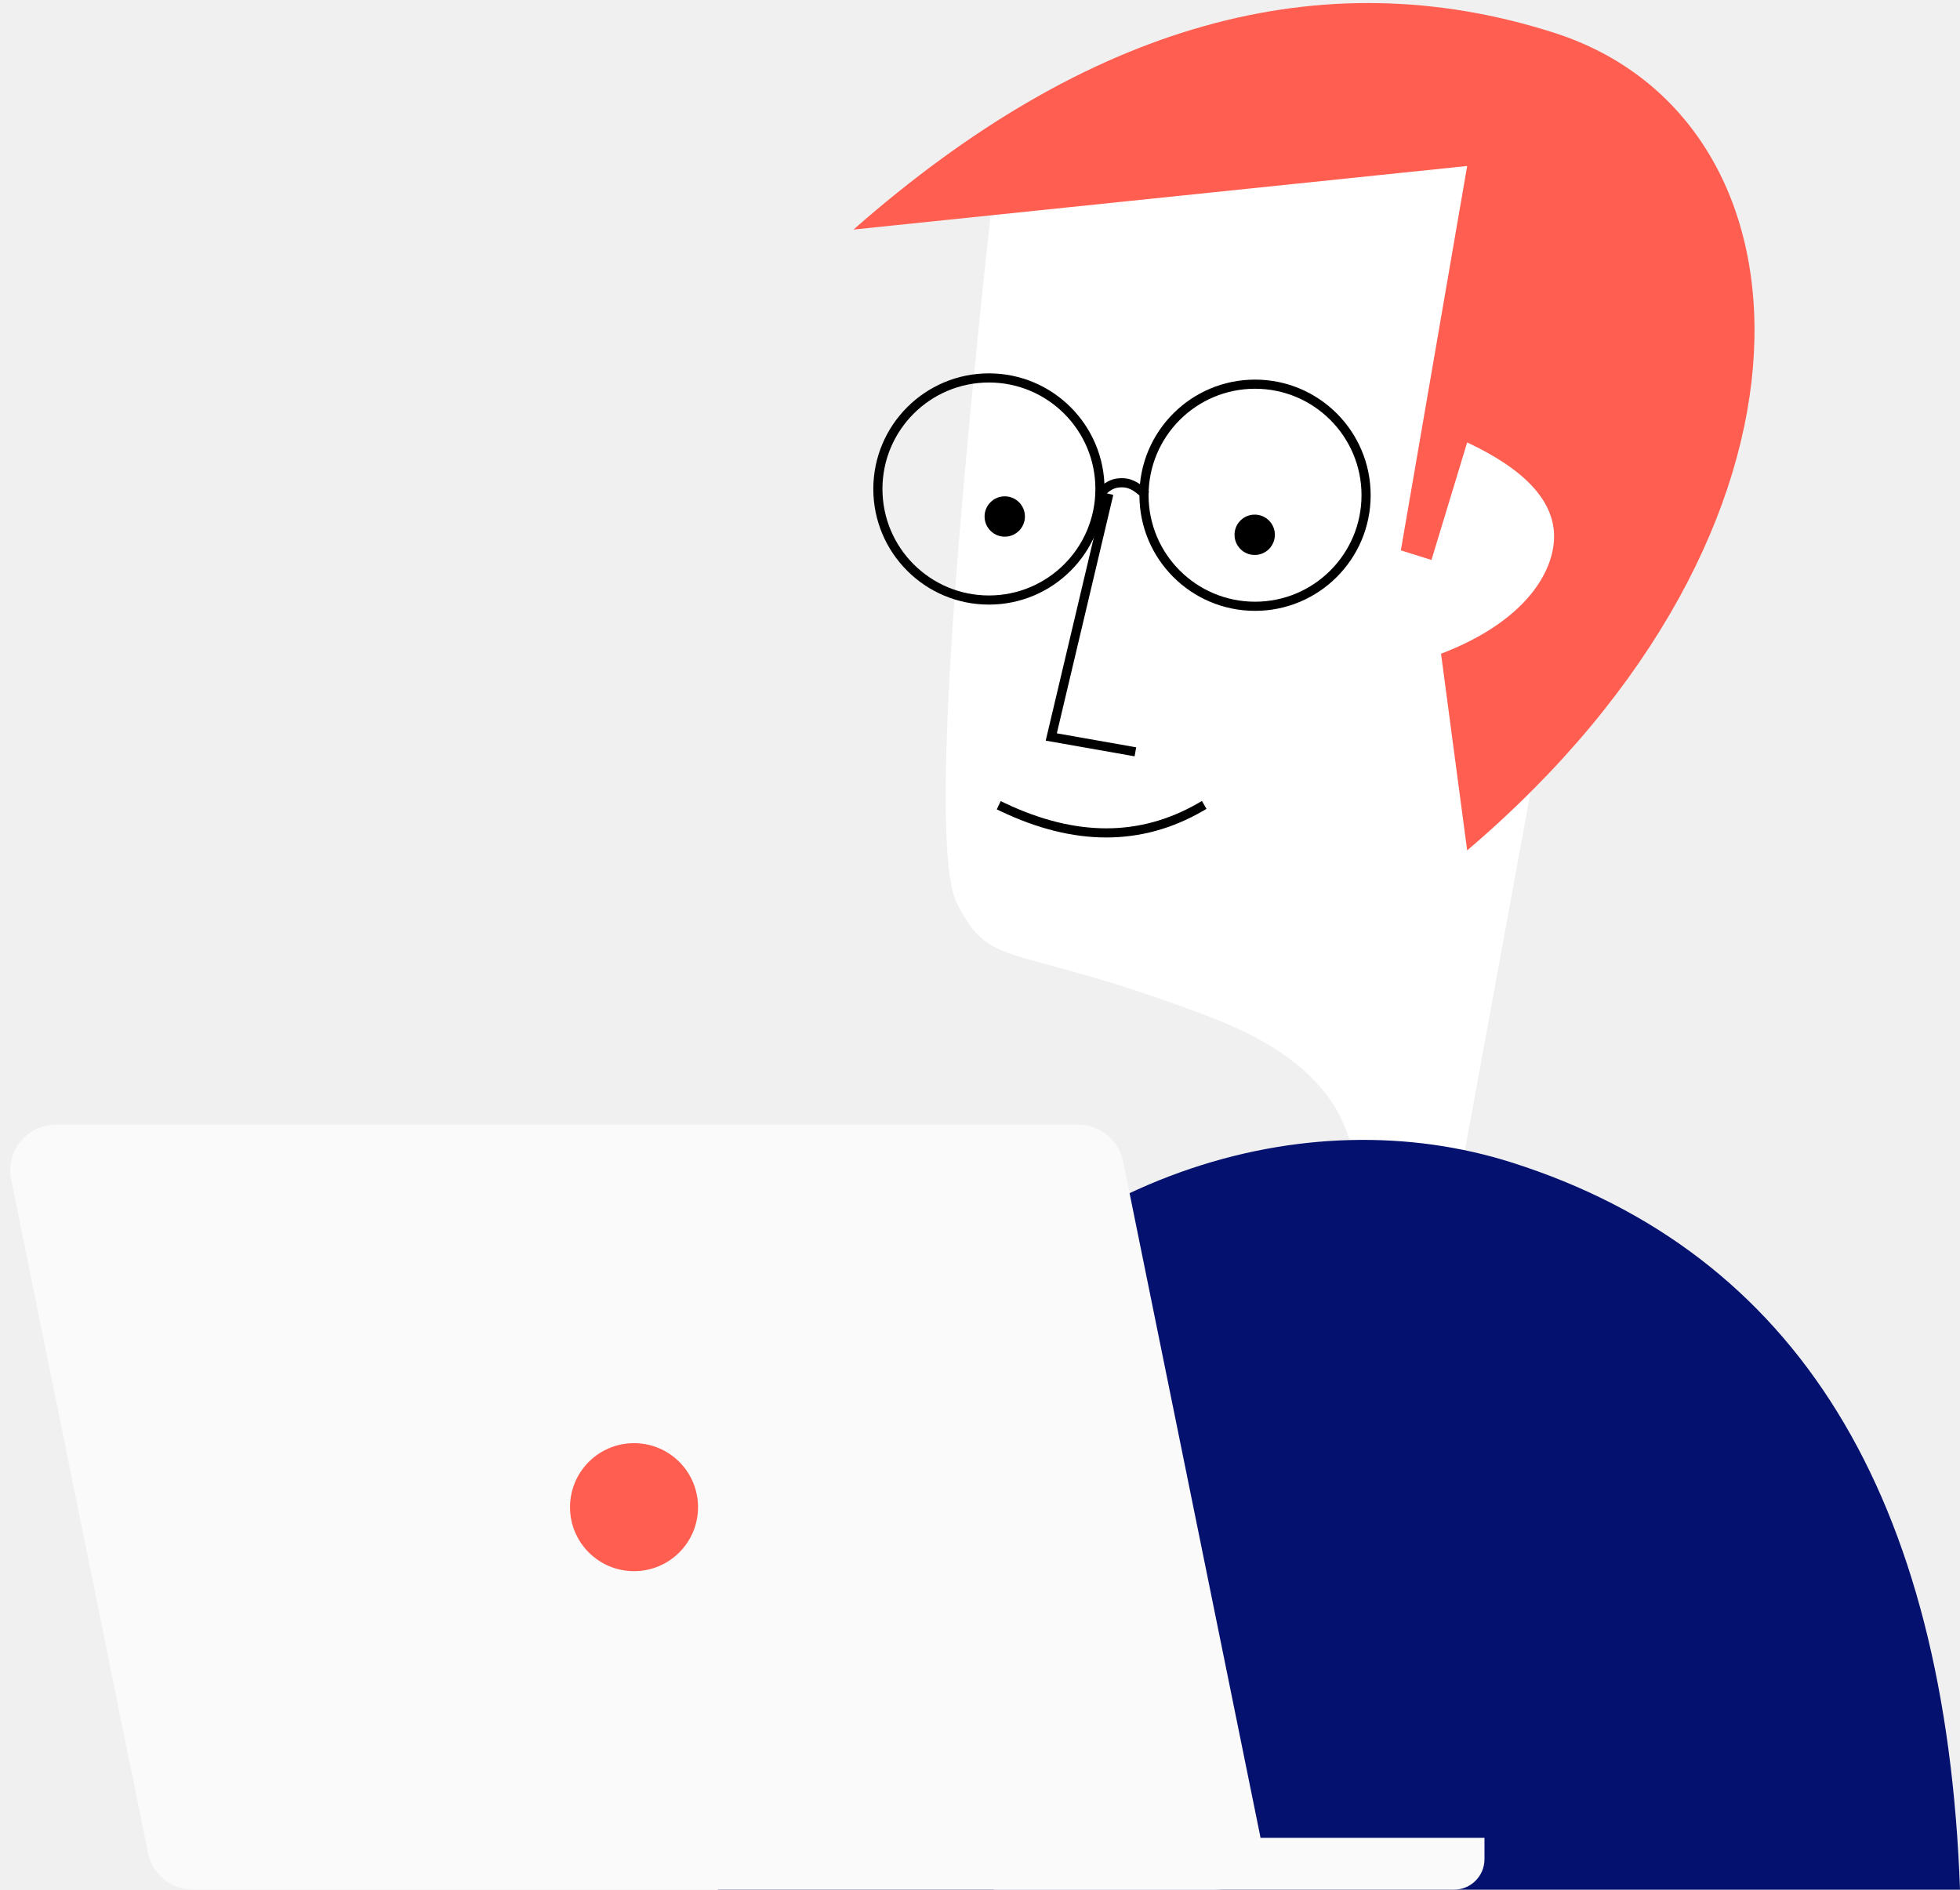
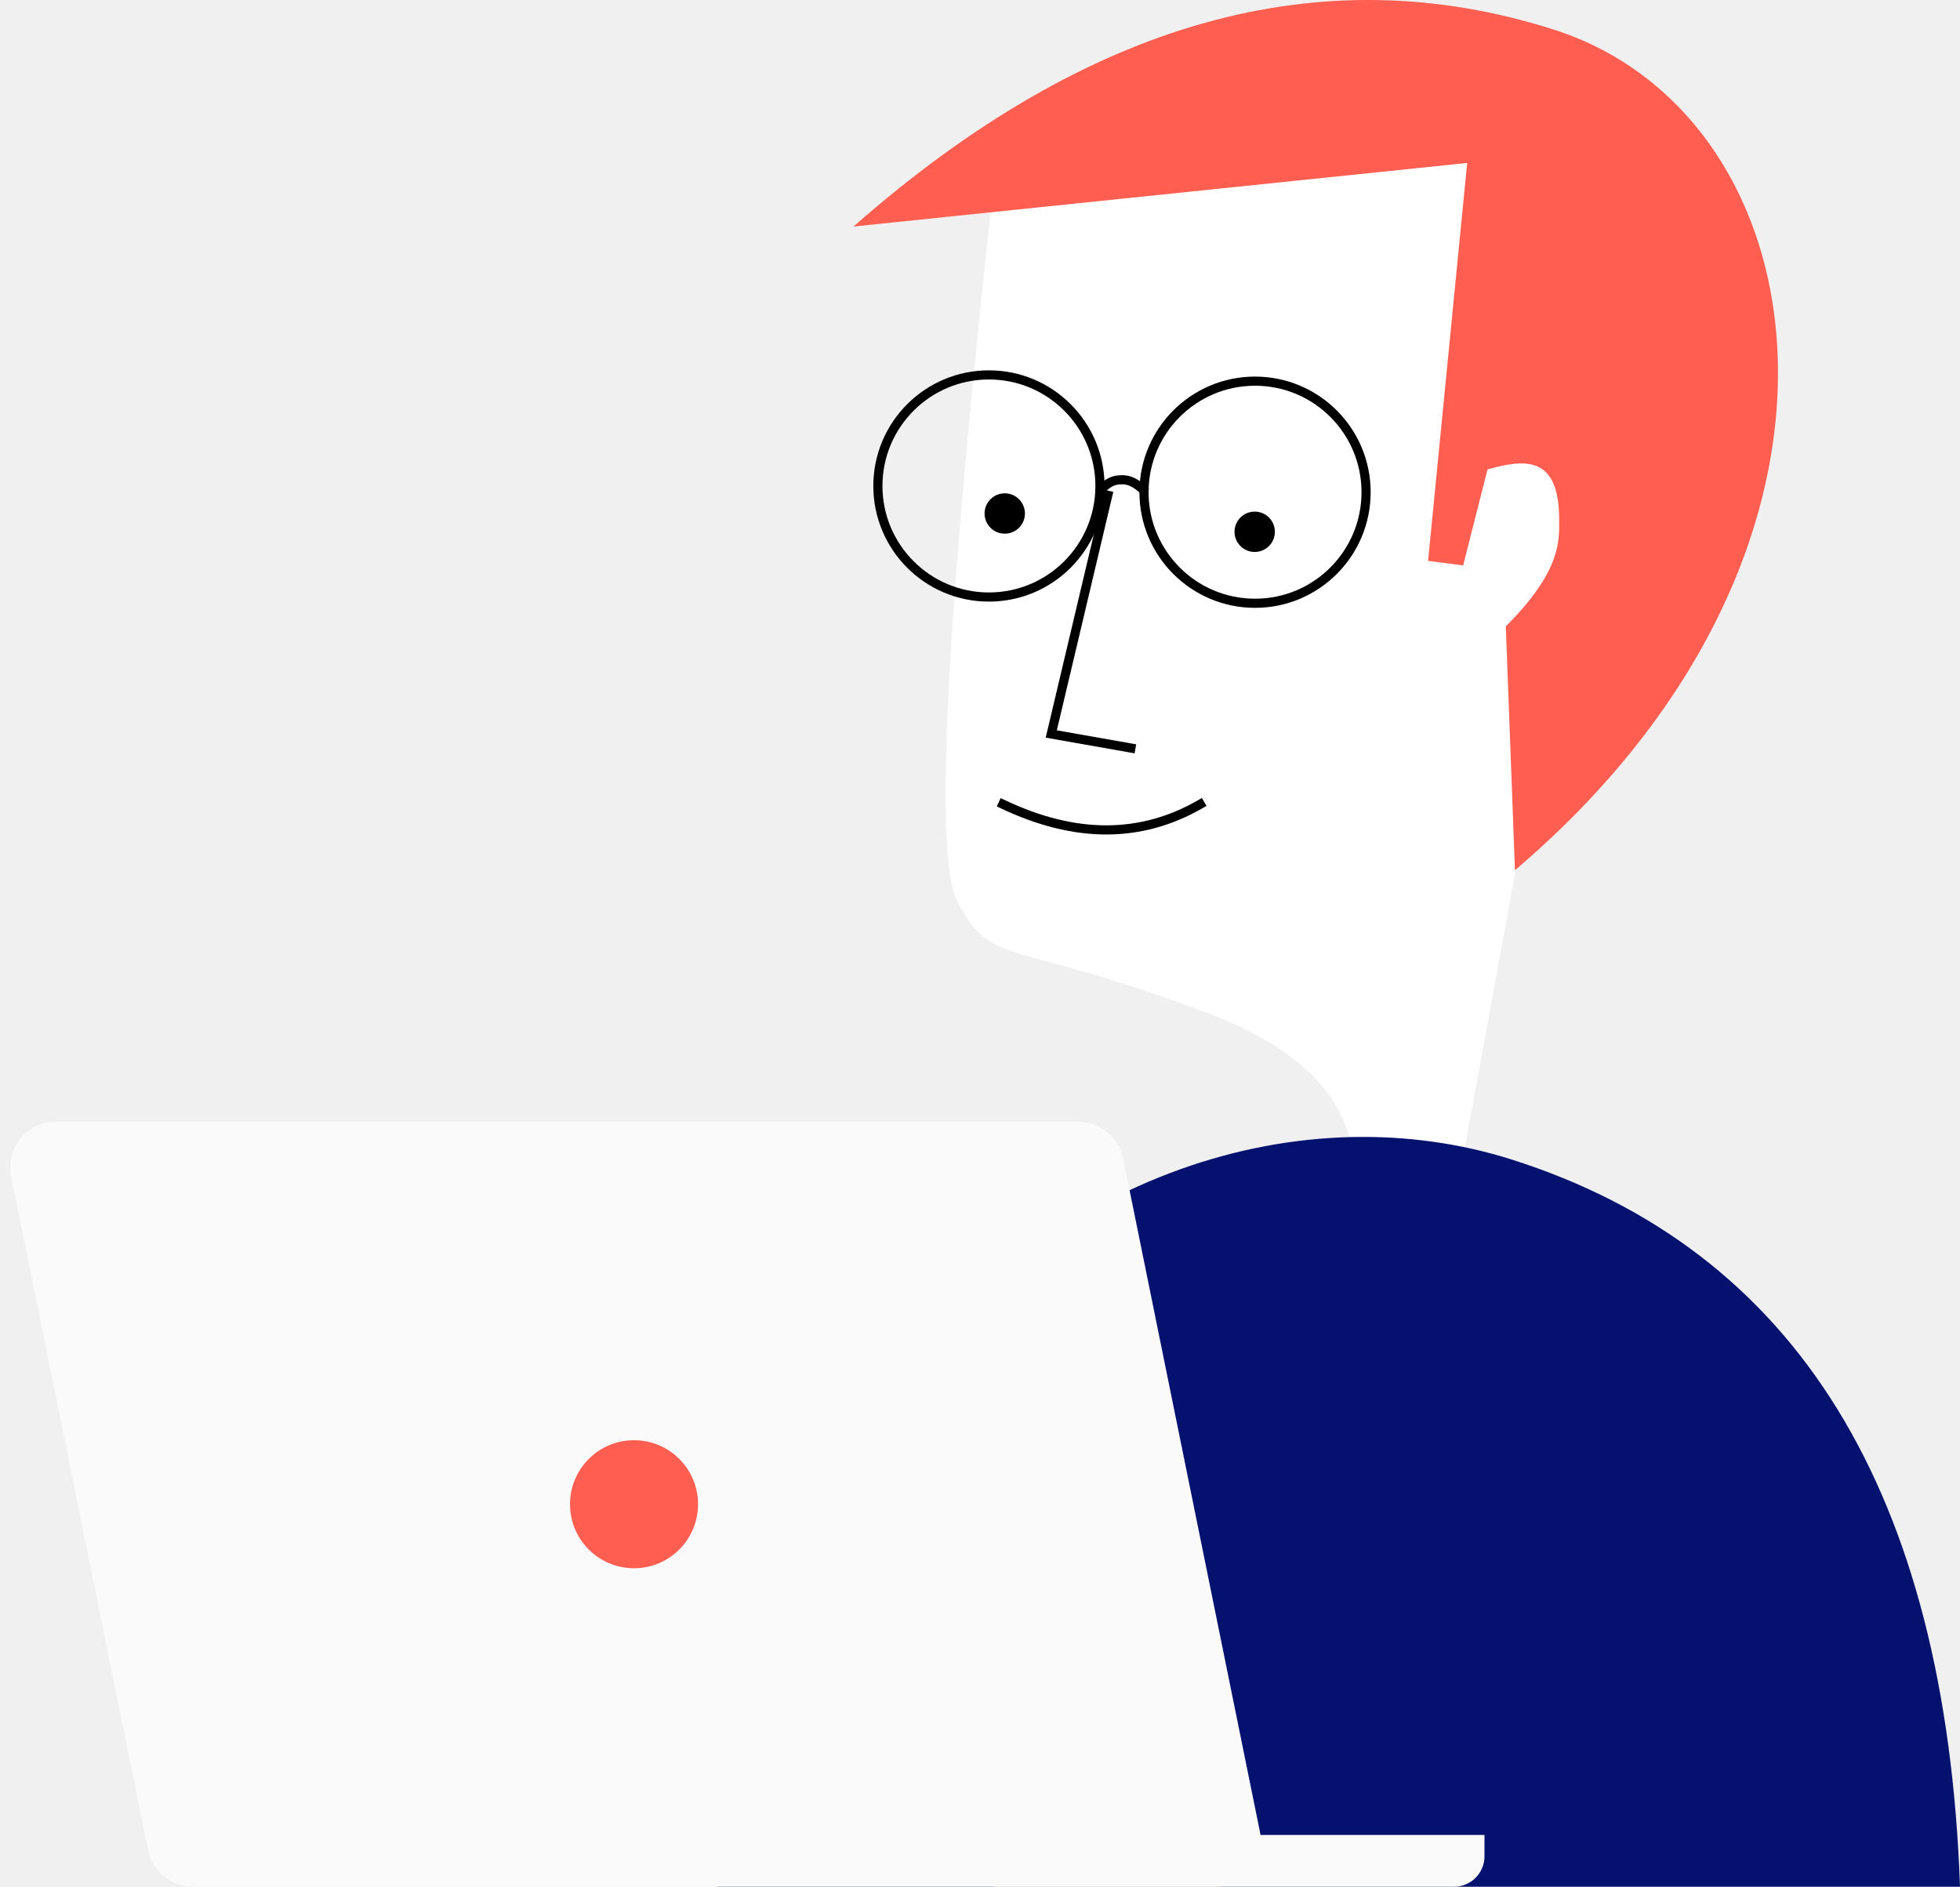
- <svg xmlns="http://www.w3.org/2000/svg" width="1286" height="1240" viewBox="0 0 1286 1240" fill="none">
-   <path d="M15.729 40.205C0.121 182.022 -3.871 260.399 3.753 275.337C15.186 297.743 20.771 287.354 86.958 312.574C127.217 327.914 141.775 352.704 130.631 386.946L144.32 385.995L150.235 381.413L165.167 384.411L194.748 223.046L223.744 107.376L181.852 0L74.496 20.95L15.729 40.205Z" transform="translate(620.477 42.3865) scale(2)" fill="white" />
-   <path d="M0 246C4.313 196.339 25.669 124.394 49.069 91.39C107.376 9.149 193.845 -13.748 260.494 7.435C353.892 37.119 402.894 116.641 407.5 246H0Z" transform="translate(471 748) scale(2)" fill="#04116E" />
-   <path d="M201.324 278.012C325.859 172.043 318.144 37.981 229.835 9.749C153.373 -14.695 76.761 6.828 0 74.318L201.324 53.462L179.563 179.578L189.609 182.718L201.324 144.156C220.332 153.079 229.835 163.361 229.835 175.001C229.835 186.64 220.388 202.943 192.748 213.484L201.324 278.012Z" transform="translate(560 2) scale(2)" fill="#FF5E50" />
-   <path d="M36.428 72.872C56.547 72.872 72.856 56.559 72.856 36.436C72.856 16.313 56.547 0 36.428 0C16.309 0 0 16.313 0 36.436C0 56.559 16.309 72.872 36.428 72.872Z" transform="translate(576 248) scale(2)" stroke="black" stroke-width="3" stroke-miterlimit="3" stroke-linecap="square" />
-   <path d="M36.428 72.872C56.547 72.872 72.856 56.559 72.856 36.436C72.856 16.313 56.547 0 36.428 0C16.309 0 0 16.313 0 36.436C0 56.559 16.309 72.872 36.428 72.872Z" transform="translate(750.606 252.098) scale(2)" stroke="black" stroke-width="3" stroke-miterlimit="3" stroke-linecap="square" />
-   <path d="M0 3.1C1.706 1.253 3.555 0.239 5.548 0.058C7.975 -0.166 10.165 0.146 13.474 3.1" transform="translate(722.773 316.785) scale(2)" stroke="black" stroke-width="3" stroke-miterlimit="3" stroke-linecap="square" />
-   <path d="M6.619 13.241C10.275 13.241 13.238 10.277 13.238 6.621C13.238 2.964 10.275 0 6.619 0C2.963 0 0 2.964 0 6.621C0 10.277 2.963 13.241 6.619 13.241Z" transform="translate(646 325.689) scale(2)" fill="black" />
-   <path d="M6.619 13.241C10.275 13.241 13.238 10.277 13.238 6.621C13.238 2.964 10.275 0 6.619 0C2.963 0 0 2.964 0 6.621C0 10.277 2.963 13.241 6.619 13.241Z" transform="translate(810 337.689) scale(2)" fill="black" />
-   <path d="M18.54 0L0 78.314L26.12 82.924" transform="translate(689.761 326.973) scale(2)" stroke="black" stroke-width="3" stroke-miterlimit="3" stroke-linecap="square" />
-   <path d="M0 0C23.655 11.24 45.24 11.24 64.756 0" transform="translate(658 529.689) scale(2)" stroke="black" stroke-width="3" stroke-miterlimit="3" stroke-linecap="square" />
-   <path d="M3.655 17.987C1.766 8.692 8.87 0 18.354 0H353.741C360.874 0 367.021 5.023 368.441 12.013L413.345 233.013C415.234 242.308 408.13 251 398.646 251H63.259C56.126 251 49.979 245.977 48.559 238.987L3.655 17.987Z" transform="translate(0 738) scale(2)" fill="#FAFAFA" />
-   <circle cx="21" cy="21" r="21" transform="translate(374 947) scale(2)" fill="#FF5E50" />
-   <path d="M0 0H161V7C161 12.523 156.523 17 151 17H0V0Z" transform="translate(652 1206) scale(2)" fill="#FAFAFA" />
+ <svg xmlns="http://www.w3.org/2000/svg" width="1286" height="1238" viewBox="0 0 1286 1238" fill="none">
+   <path d="M15.729 40.205C0.121 182.022 -3.871 260.399 3.753 275.337C15.186 297.743 20.771 287.354 86.958 312.574C127.217 327.914 141.775 352.704 130.631 386.946L144.32 385.995L150.235 381.413L165.167 384.411L194.748 223.046L223.744 107.376L181.852 0L74.496 20.95L15.729 40.205Z" transform="translate(620.477 40.3865) scale(2)" fill="white" />
+   <path d="M0 246C4.313 196.339 25.669 124.394 49.069 91.39C107.376 9.149 193.845 -13.748 260.494 7.435C353.892 37.119 402.894 116.641 407.5 246H0Z" transform="translate(471 746) scale(2)" fill="#04116E" />
+   <path d="M217 285.5C341.534 179.531 318.144 37.981 229.835 9.749C153.373 -14.695 76.761 6.828 0 74.318L201.324 53.462L188.5 184L200 185.5L208 154C220.5 150.5 231.5 149.5 231.5 170.5C231.5 177 232.5 187 214 205.5L217 285.5Z" transform="translate(560) scale(2)" fill="#FF5E50" />
+   <path d="M36.428 72.872C56.547 72.872 72.856 56.559 72.856 36.436C72.856 16.313 56.547 0 36.428 0C16.309 0 0 16.313 0 36.436C0 56.559 16.309 72.872 36.428 72.872Z" transform="translate(576 246) scale(2)" stroke="black" stroke-width="3" stroke-miterlimit="3" stroke-linecap="square" />
+   <path d="M36.428 72.872C56.547 72.872 72.856 56.559 72.856 36.436C72.856 16.313 56.547 0 36.428 0C16.309 0 0 16.313 0 36.436C0 56.559 16.309 72.872 36.428 72.872Z" transform="translate(750.606 250.098) scale(2)" stroke="black" stroke-width="3" stroke-miterlimit="3" stroke-linecap="square" />
+   <path d="M0 3.1C1.706 1.253 3.555 0.239 5.548 0.058C7.975 -0.166 10.165 0.146 13.474 3.1" transform="translate(722.773 314.785) scale(2)" stroke="black" stroke-width="3" stroke-miterlimit="3" stroke-linecap="square" />
+   <path d="M6.619 13.241C10.275 13.241 13.238 10.277 13.238 6.621C13.238 2.964 10.275 0 6.619 0C2.963 0 0 2.964 0 6.621C0 10.277 2.963 13.241 6.619 13.241Z" transform="translate(646 323.689) scale(2)" fill="black" />
+   <path d="M6.619 13.241C10.275 13.241 13.238 10.277 13.238 6.621C13.238 2.964 10.275 0 6.619 0C2.963 0 0 2.964 0 6.621C0 10.277 2.963 13.241 6.619 13.241Z" transform="translate(810 335.689) scale(2)" fill="black" />
+   <path d="M18.54 0L0 78.314L26.12 82.924" transform="translate(689.761 324.973) scale(2)" stroke="black" stroke-width="3" stroke-miterlimit="3" stroke-linecap="square" />
+   <path d="M0 0C23.655 11.24 45.24 11.24 64.756 0" transform="translate(658 527.689) scale(2)" stroke="black" stroke-width="3" stroke-miterlimit="3" stroke-linecap="square" />
+   <path d="M3.655 17.987C1.766 8.692 8.87 0 18.354 0H353.741C360.874 0 367.021 5.023 368.441 12.013L413.345 233.013C415.234 242.308 408.13 251 398.646 251H63.259C56.126 251 49.979 245.977 48.559 238.987L3.655 17.987Z" transform="translate(0 736) scale(2)" fill="#FAFAFA" />
+   <circle cx="21" cy="21" r="21" transform="translate(374 945) scale(2)" fill="#FF5E50" />
+   <path d="M0 0H161V7C161 12.523 156.523 17 151 17H0V0Z" transform="translate(652 1204) scale(2)" fill="#FAFAFA" />
</svg>
